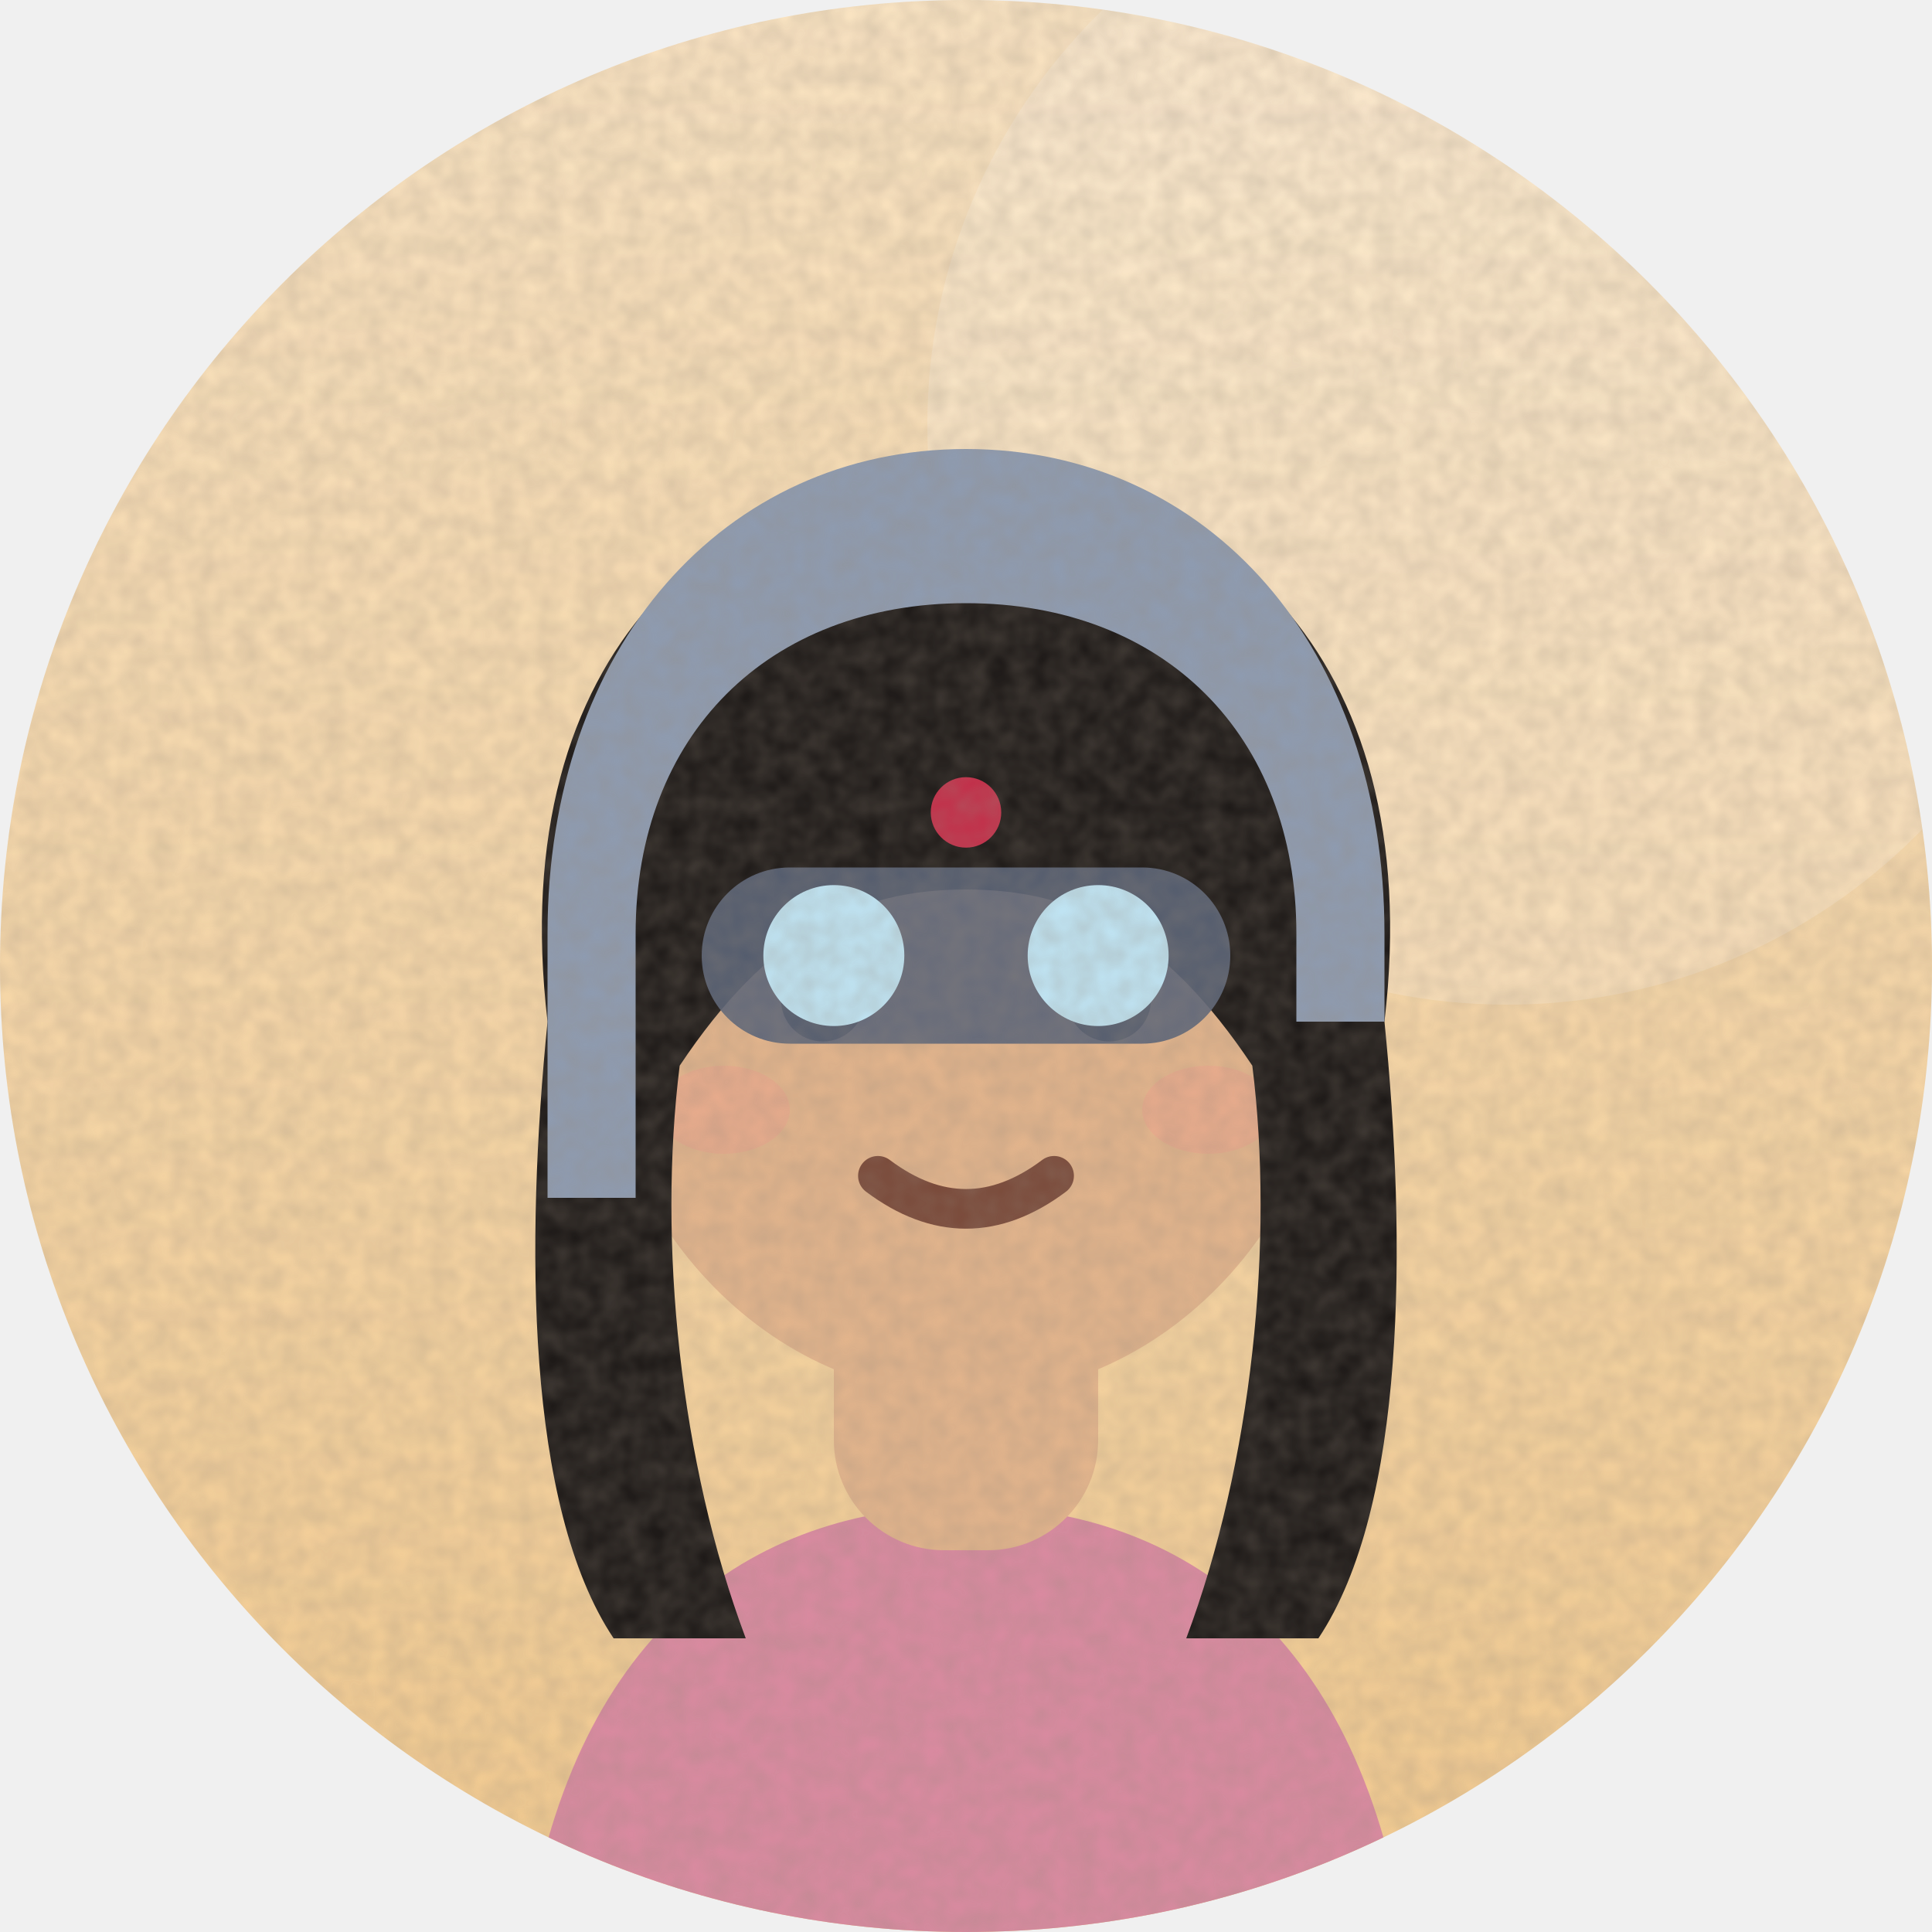
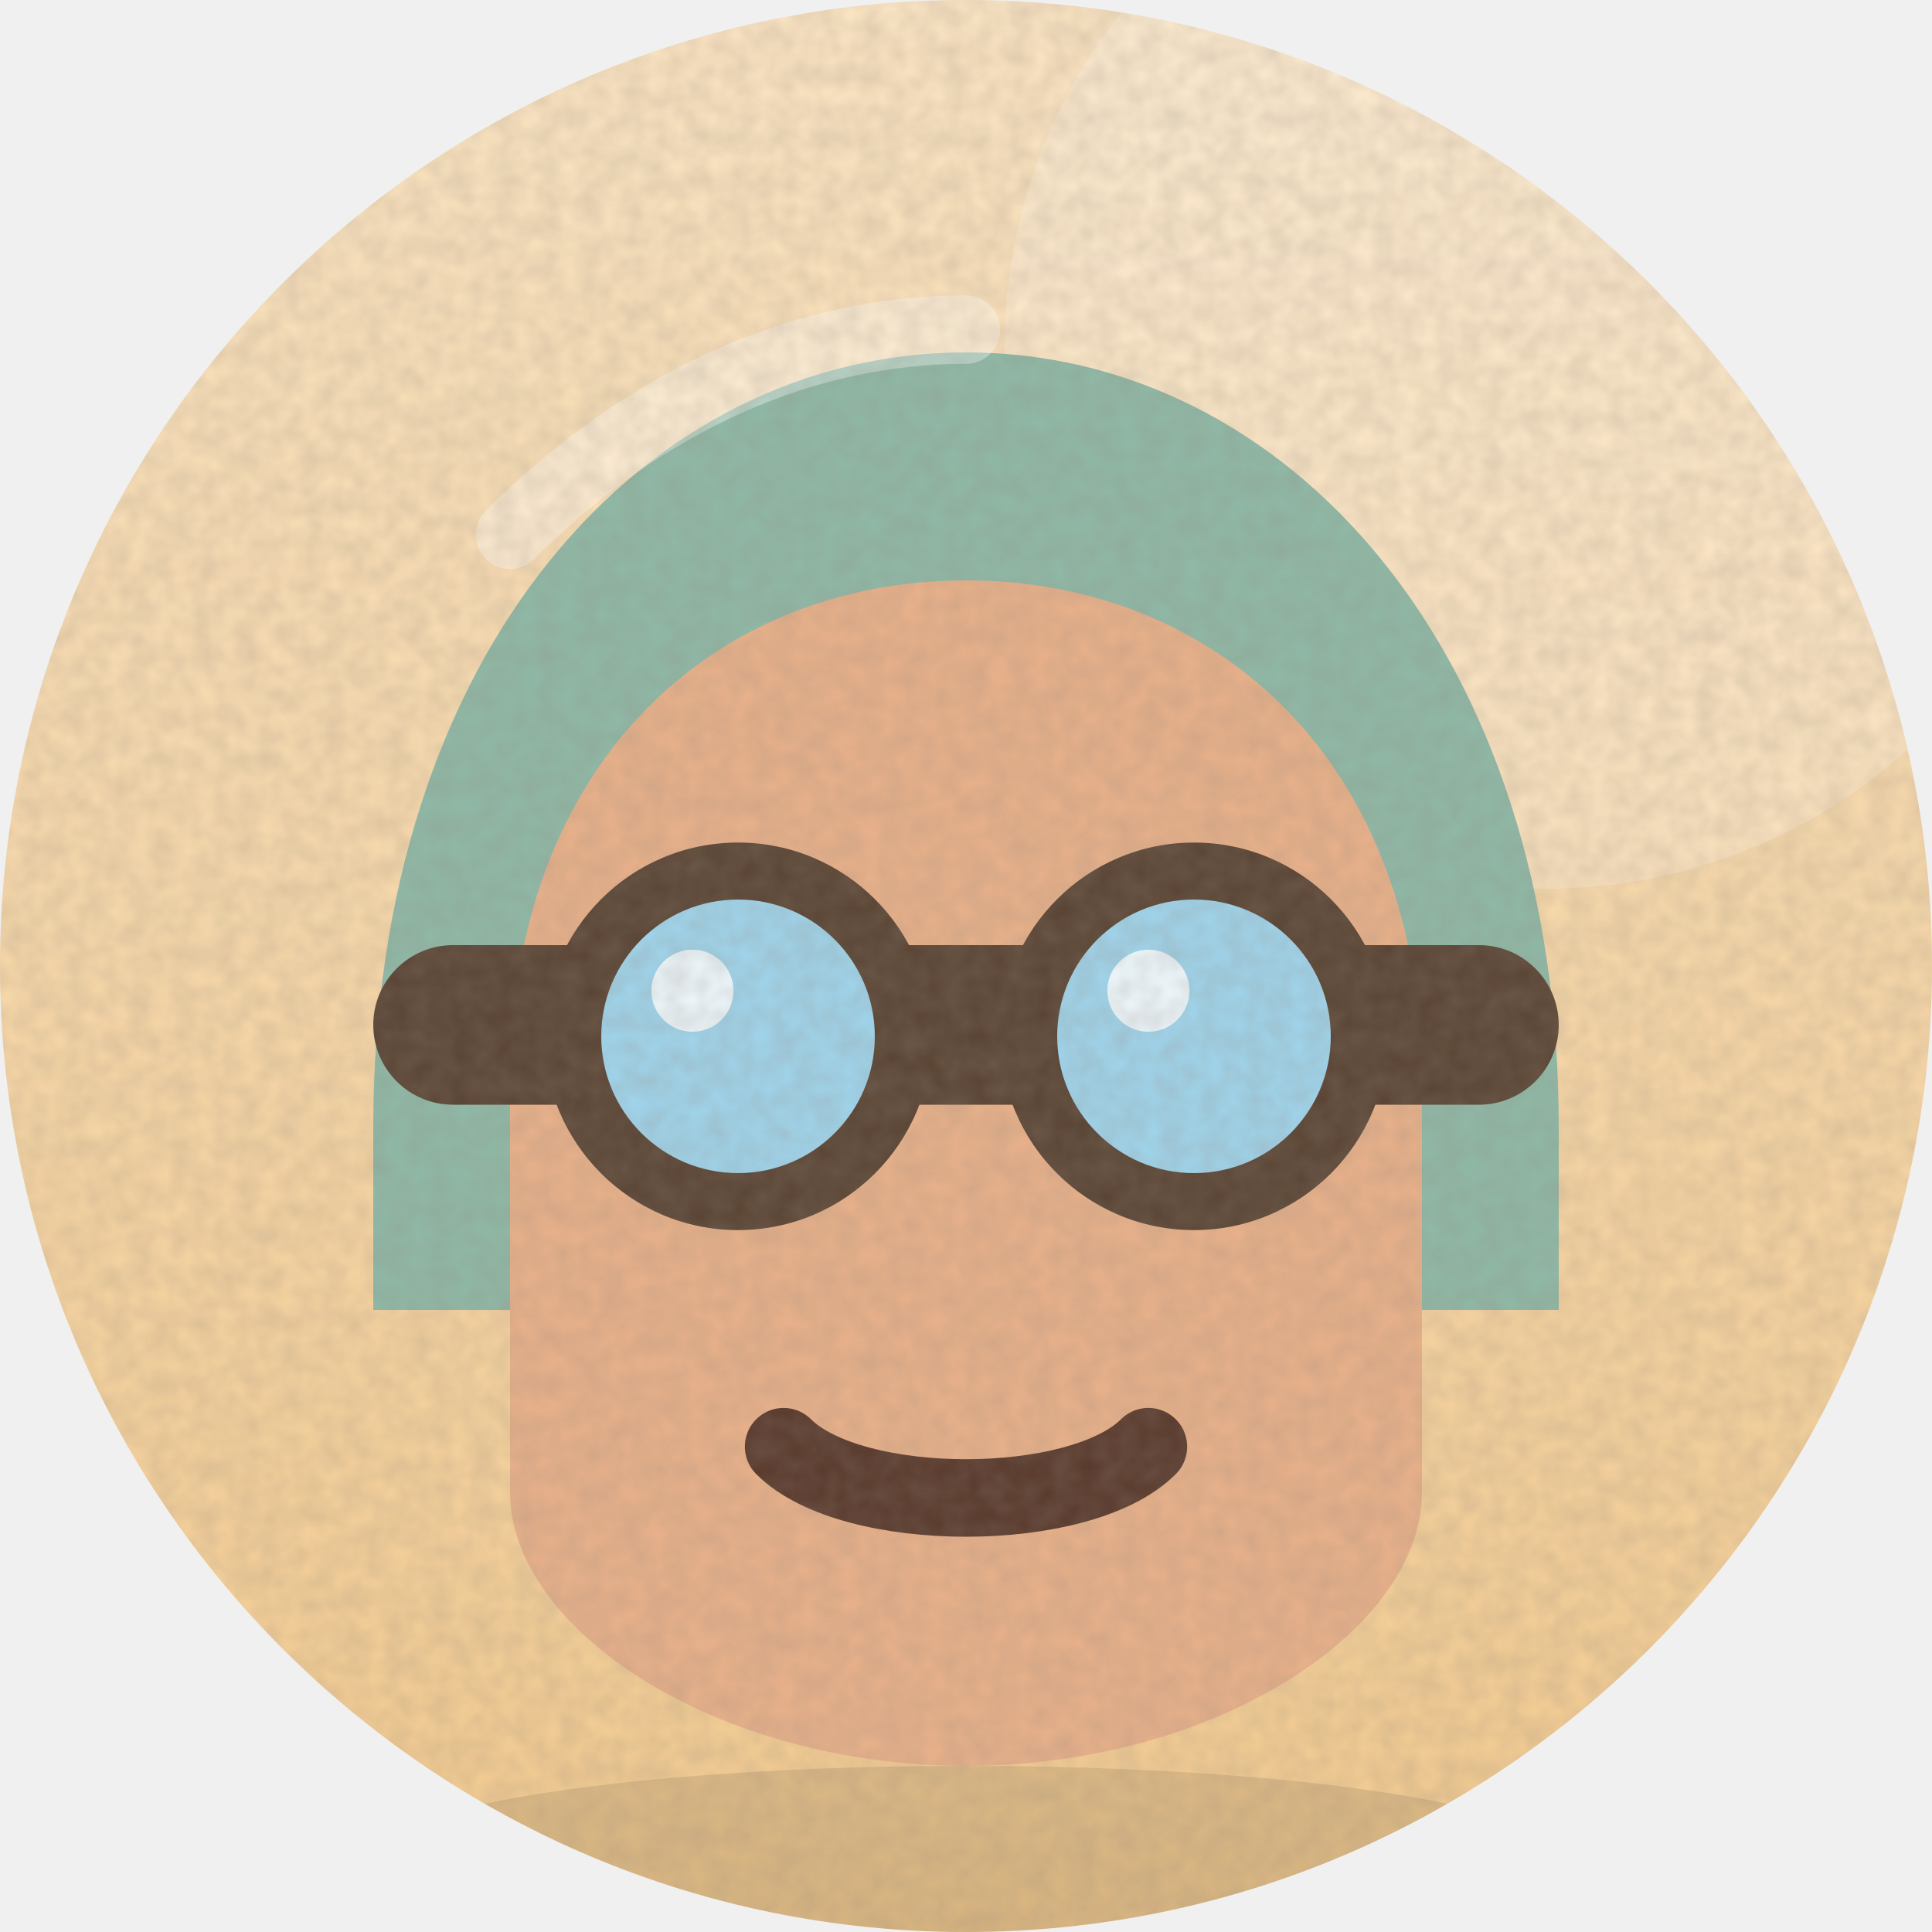
<svg xmlns="http://www.w3.org/2000/svg" viewBox="0 0 100 100">
  <defs>
    <linearGradient id="b1" x1="0" y1="0" x2="0" y2="1">
      <stop offset="0" stop-color="#F9E3C2" />
      <stop offset="1" stop-color="#F1C98E" />
    </linearGradient>
    <clipPath id="c1">
      <circle cx="50" cy="50" r="50" />
    </clipPath>
    <filter id="g2" x="0" y="0" width="100%" height="100%">
      <feTurbulence type="fractalNoise" baseFrequency=".9" numOctaves="2" seed="2" />
-       <feColorMatrix values="0 0 0 0 .3  0 0 0 0 .25  0 0 0 0 .2  0 0 0 .35 -.05" />
+       <feColorMatrix values="0 0 0 0 .3  0 0 0 0 .25  0 0 0 0 .2  0 0 0 .32 -.05" />
      <feComposite in2="SourceGraphic" operator="in" />
    </filter>
  </defs>
  <g clip-path="url(#c1)">
    <rect width="100" height="100" fill="url(#b1)" />
-     <circle cx="78" cy="22" r="30" fill="#fff" opacity=".18" />
-     <g transform="translate(50 62) scale(1.14) translate(-50 -58)">
-       <path d="M30 92c2-14 10-20 20-20s18 6 20 20" fill="#D98AA0" />
-       <rect x="44" y="60" width="12" height="14" rx="5" fill="#E2B48C" />
-       <ellipse cx="50" cy="48" rx="17" ry="19" fill="#E2B48C" />
-       <circle cx="43.5" cy="49" r="1.9" fill="#2B2620" />
-       <circle cx="56.5" cy="49" r="1.9" fill="#2B2620" />
-       <path d="M46 57q4 3 8 0" stroke="#7A4A3A" stroke-width="1.8" fill="none" stroke-linecap="round" />
-       <ellipse cx="39" cy="54" rx="3" ry="2" fill="#F29C8C" opacity=".35" />
-       <ellipse cx="61" cy="54" rx="3" ry="2" fill="#F29C8C" opacity=".35" />
-       <path d="M31 50c-2-17 8-25 19-25s21 8 19 25c1 10 1 22-3 28h-6c3-8 4-18 3-26-4-6-8-8-13-8s-9 2-13 8c-1 8 0 18 3 26h-6c-4-6-4-18-3-28z" fill="#1E1A18" />
-       <circle cx="50" cy="40.5" r="1.6" fill="#C2304A" />
-       <path d="M31 46c0-13 8-22 19-22s19 9 19 22v4h-4v-4c0-9-6-15-15-15s-15 6-15 15v12h-4z" fill="#8E9BB0" />
-       <rect x="38" y="43" width="24" height="8" rx="4" fill="#5B6478" opacity=".9" />
-       <circle cx="44" cy="47" r="3.2" fill="#BFE3F2" />
-       <circle cx="56" cy="47" r="3.2" fill="#BFE3F2" />
+     <circle cx="80" cy="18" r="28" fill="#fff" opacity=".2" />
+     <g transform="translate(50 56) scale(1.18) translate(-50 -54)">
+       <ellipse cx="50" cy="88" rx="26" ry="4" fill="#000" opacity=".1" />
+       <path d="M24 56c0-21 12-34 26-34s26 13 26 34v8H24z" fill="#8FB8A6" />
+       <path d="M30 54c0-14 9-22 20-22s20 8 20 22v18c0 6-9 12-20 12s-20-6-20-12z" fill="#E7B08A" />
+       <rect x="24" y="48" width="52" height="7" rx="3.5" fill="#5B4636" />
+       <circle cx="40" cy="52" r="8.5" fill="#5B4636" />
+       <circle cx="60" cy="52" r="8.5" fill="#5B4636" />
+       <circle cx="40" cy="52" r="6" fill="#9FD3EA" />
+       <circle cx="60" cy="52" r="6" fill="#9FD3EA" />
+       <circle cx="38" cy="50" r="1.8" fill="#fff" opacity=".8" />
+       <circle cx="58" cy="50" r="1.8" fill="#fff" opacity=".8" />
+       <path d="M42 70c3 3 13 3 16 0" stroke="#5A3B2E" stroke-width="3.4" stroke-linecap="round" fill="none" />
+       <path d="M30 30c6-6 13-9 20-9" stroke="#fff" stroke-width="3" opacity=".35" stroke-linecap="round" fill="none" />
    </g>
    <rect width="100" height="100" fill="#fff" filter="url(#g2)" />
  </g>
</svg>
